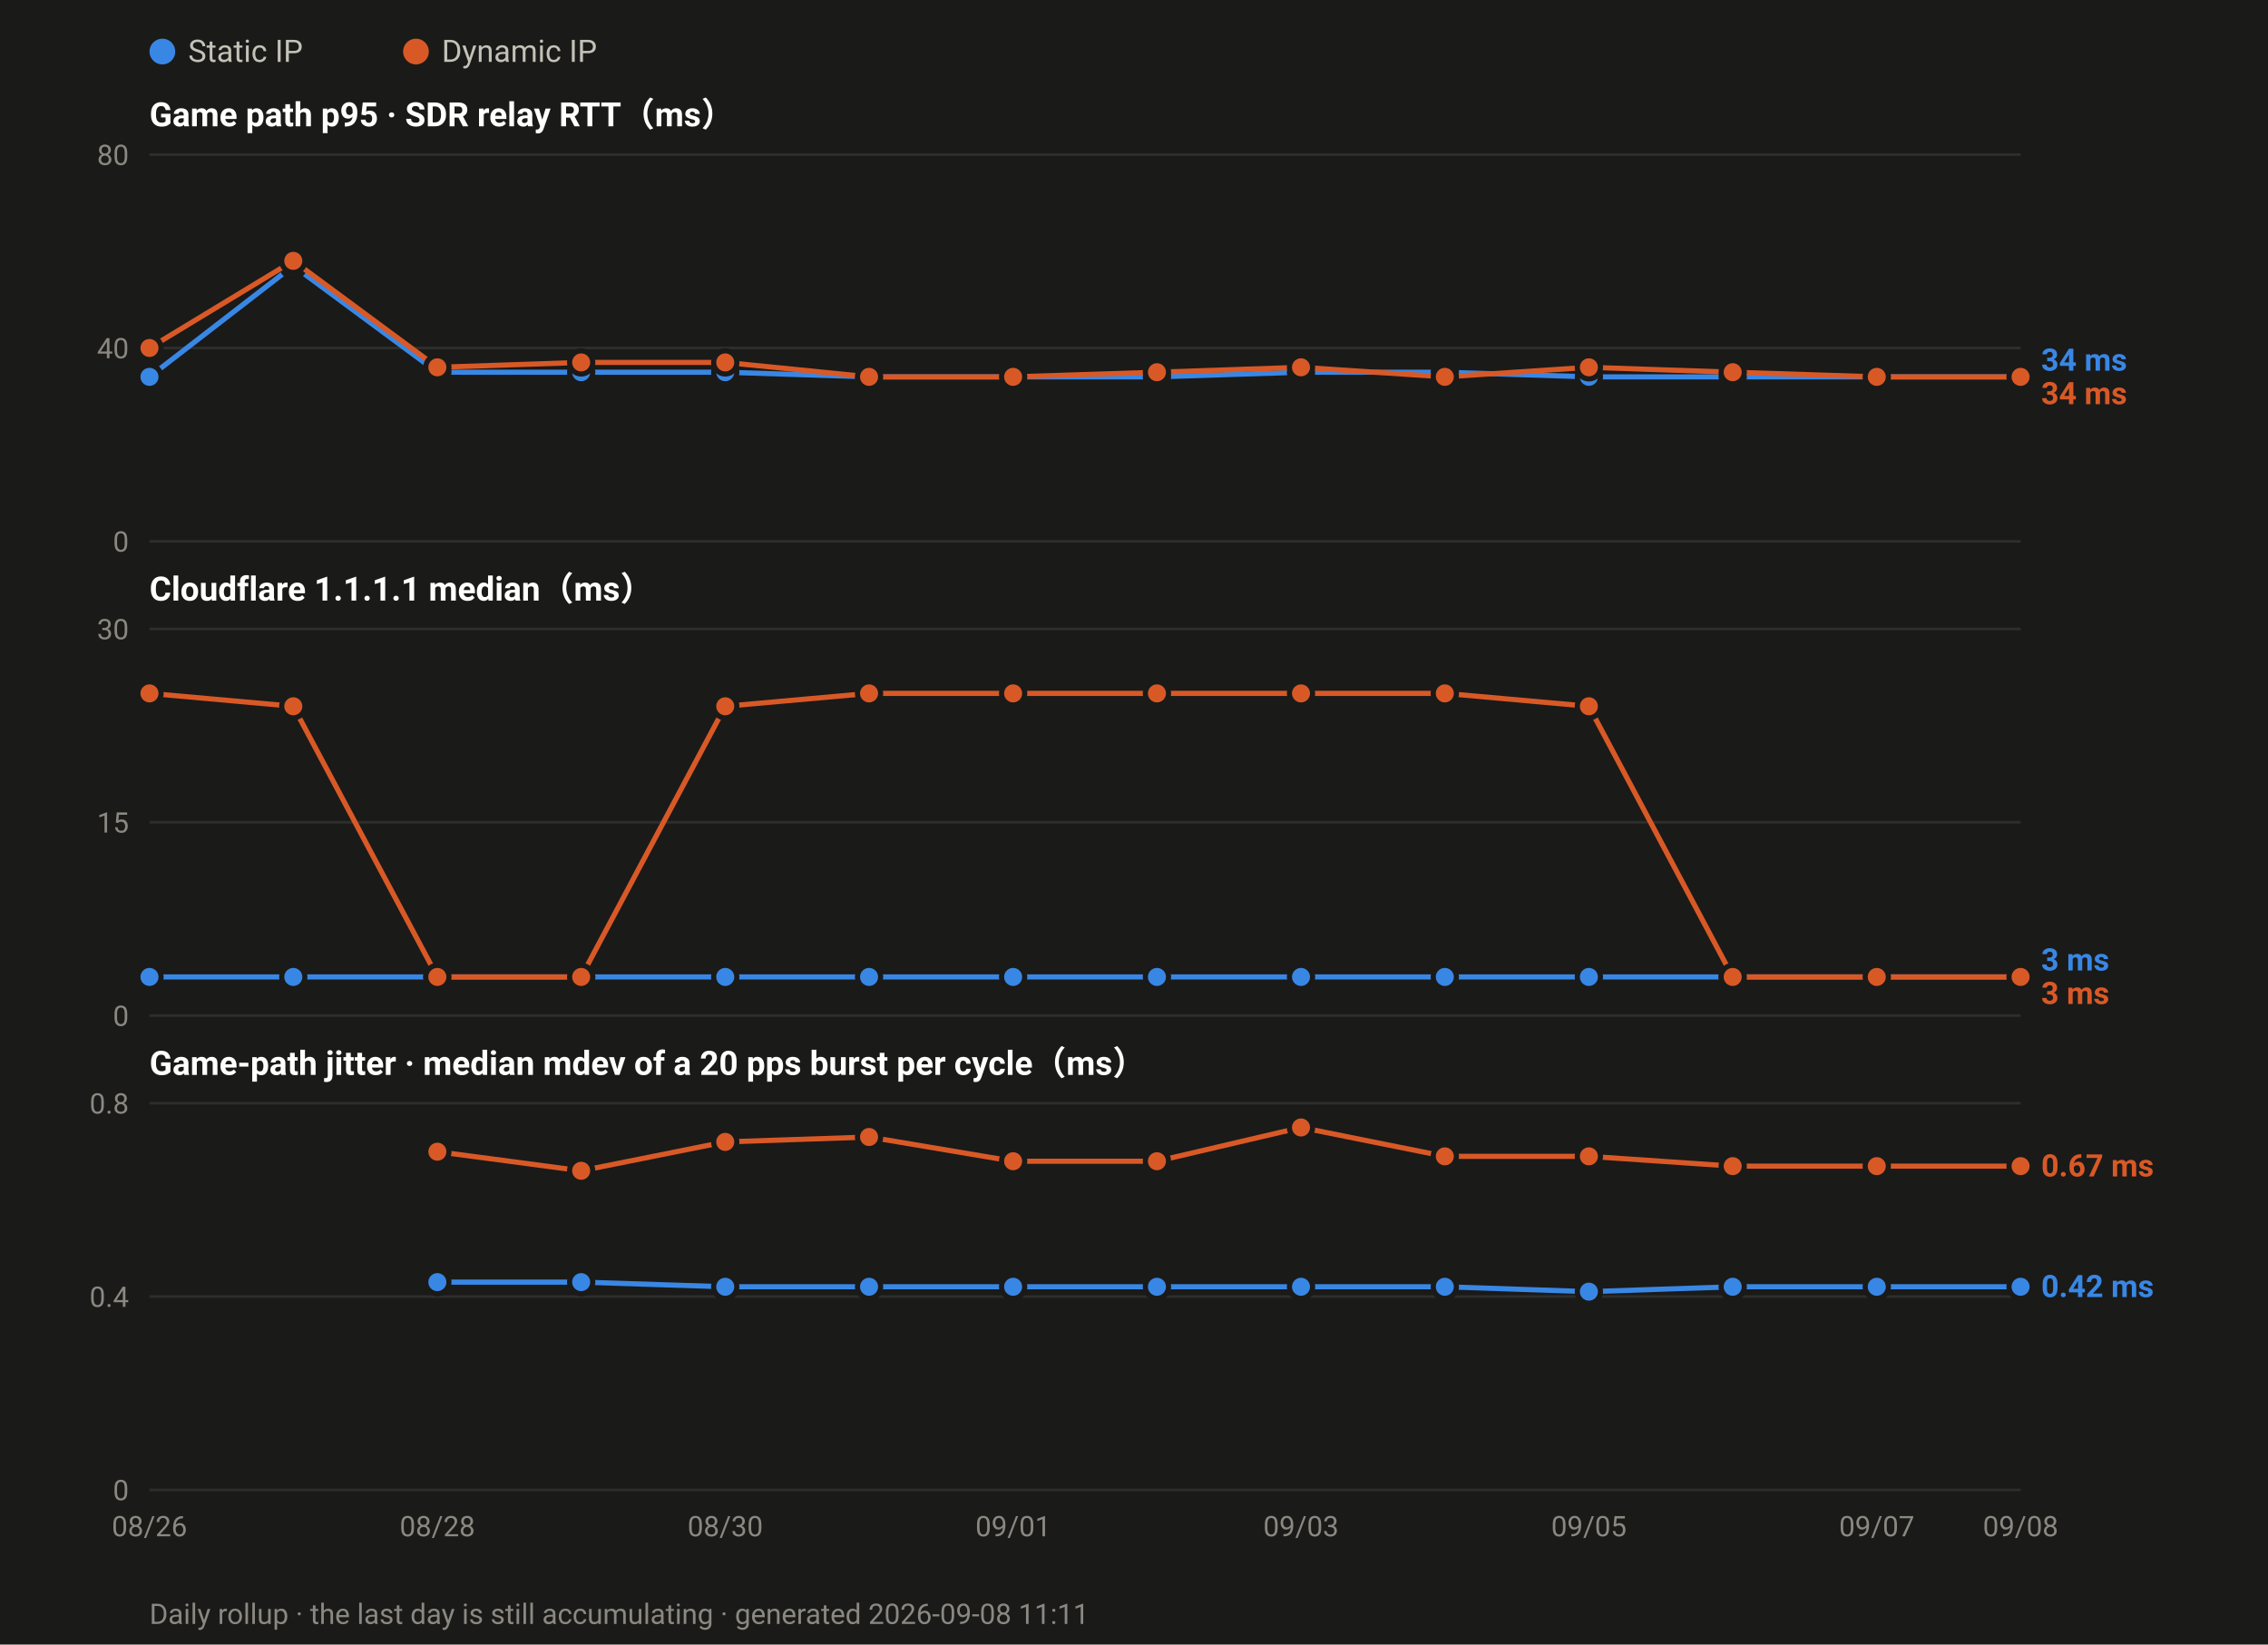
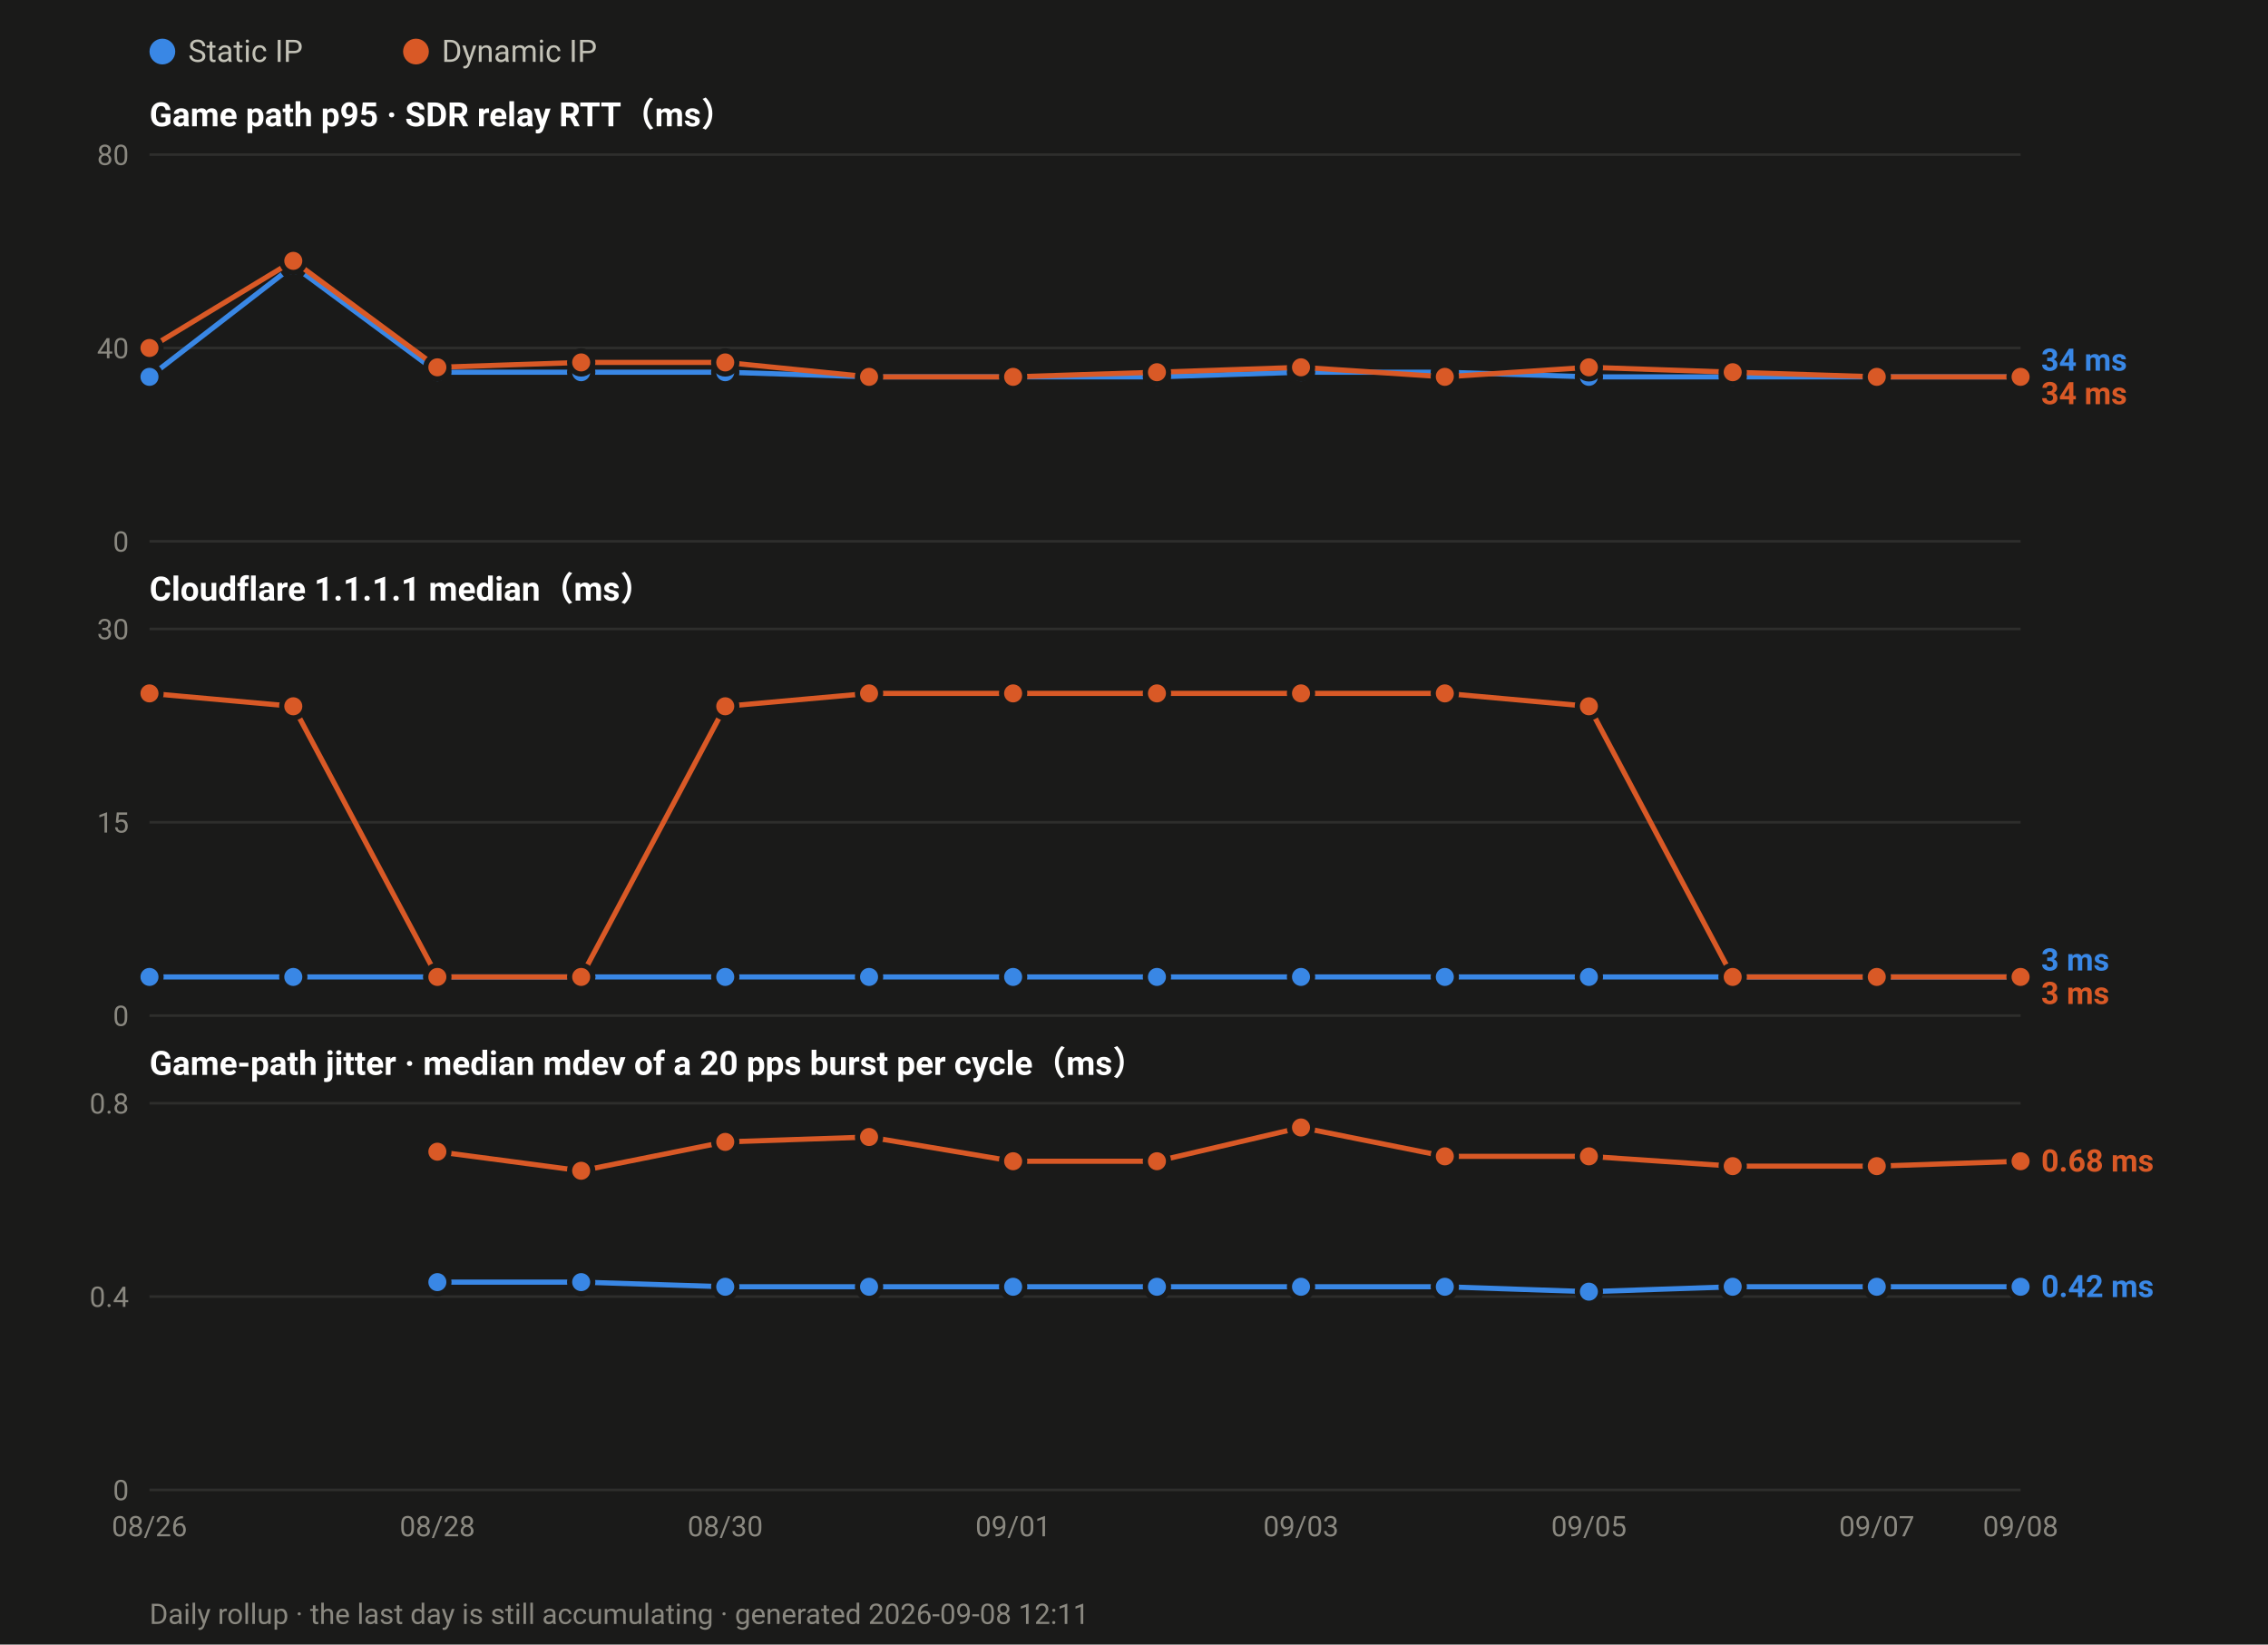
<svg xmlns="http://www.w3.org/2000/svg" width="880" height="638" viewBox="0 0 880 638" font-family="ui-sans-serif,-apple-system,Segoe UI,Roboto,Helvetica,Arial,sans-serif">
  <rect width="880" height="638" fill="#1a1a19" />
  <circle cx="63.0" cy="20" r="5" fill="#3987e5" />
  <text x="73.0" y="24" font-size="12" fill="#c3c2b7">Static IP</text>
  <circle cx="161.4" cy="20" r="5" fill="#d95926" />
  <text x="171.4" y="24" font-size="12" fill="#c3c2b7">Dynamic IP</text>
  <text x="58" y="49.0" font-size="13" font-weight="600" fill="#ffffff">Game path p95 · SDR relay RTT（ms）</text>
  <line x1="58" y1="210.0" x2="784.0" y2="210.0" stroke="#2e2e2c" stroke-width="1" />
  <text x="50" y="214.0" font-size="11" text-anchor="end" fill="#8a8880">0</text>
  <line x1="58" y1="135.0" x2="784.0" y2="135.0" stroke="#2e2e2c" stroke-width="1" />
  <text x="50" y="139.0" font-size="11" text-anchor="end" fill="#8a8880">40</text>
  <line x1="58" y1="60.0" x2="784.0" y2="60.0" stroke="#2e2e2c" stroke-width="1" />
  <text x="50" y="64.0" font-size="11" text-anchor="end" fill="#8a8880">80</text>
  <polyline fill="none" stroke="#3987e5" stroke-width="2" stroke-linejoin="round" points="58.0,146.2 113.8,103.1 169.7,144.4 225.5,144.4 281.4,144.4 337.2,146.2 393.1,146.2 448.9,146.2 504.8,144.4 560.6,144.4 616.5,146.2 672.3,146.2 728.2,146.2 784.0,146.2" />
  <circle cx="58.0" cy="146.2" r="4.5" fill="#3987e5" stroke="#1a1a19" stroke-width="2" />
  <circle cx="113.8" cy="103.1" r="4.5" fill="#3987e5" stroke="#1a1a19" stroke-width="2" />
  <circle cx="169.7" cy="144.4" r="4.5" fill="#3987e5" stroke="#1a1a19" stroke-width="2" />
  <circle cx="225.5" cy="144.4" r="4.5" fill="#3987e5" stroke="#1a1a19" stroke-width="2" />
  <circle cx="281.4" cy="144.4" r="4.5" fill="#3987e5" stroke="#1a1a19" stroke-width="2" />
  <circle cx="337.2" cy="146.2" r="4.5" fill="#3987e5" stroke="#1a1a19" stroke-width="2" />
  <circle cx="393.1" cy="146.2" r="4.5" fill="#3987e5" stroke="#1a1a19" stroke-width="2" />
  <circle cx="448.9" cy="146.2" r="4.5" fill="#3987e5" stroke="#1a1a19" stroke-width="2" />
  <circle cx="504.8" cy="144.4" r="4.5" fill="#3987e5" stroke="#1a1a19" stroke-width="2" />
  <circle cx="560.6" cy="144.4" r="4.5" fill="#3987e5" stroke="#1a1a19" stroke-width="2" />
  <circle cx="616.5" cy="146.2" r="4.5" fill="#3987e5" stroke="#1a1a19" stroke-width="2" />
  <circle cx="672.3" cy="146.2" r="4.5" fill="#3987e5" stroke="#1a1a19" stroke-width="2" />
  <circle cx="728.2" cy="146.2" r="4.5" fill="#3987e5" stroke="#1a1a19" stroke-width="2" />
  <circle cx="784.0" cy="146.2" r="4.5" fill="#3987e5" stroke="#1a1a19" stroke-width="2" />
  <polyline fill="none" stroke="#d95926" stroke-width="2" stroke-linejoin="round" points="58.0,135.0 113.8,101.2 169.7,142.5 225.5,140.6 281.4,140.6 337.2,146.2 393.1,146.2 448.9,144.4 504.8,142.5 560.6,146.2 616.5,142.5 672.3,144.4 728.2,146.2 784.0,146.2" />
  <circle cx="58.0" cy="135.0" r="4.5" fill="#d95926" stroke="#1a1a19" stroke-width="2" />
  <circle cx="113.8" cy="101.2" r="4.5" fill="#d95926" stroke="#1a1a19" stroke-width="2" />
  <circle cx="169.7" cy="142.5" r="4.5" fill="#d95926" stroke="#1a1a19" stroke-width="2" />
  <circle cx="225.5" cy="140.6" r="4.5" fill="#d95926" stroke="#1a1a19" stroke-width="2" />
  <circle cx="281.4" cy="140.6" r="4.5" fill="#d95926" stroke="#1a1a19" stroke-width="2" />
  <circle cx="337.2" cy="146.2" r="4.5" fill="#d95926" stroke="#1a1a19" stroke-width="2" />
  <circle cx="393.1" cy="146.2" r="4.5" fill="#d95926" stroke="#1a1a19" stroke-width="2" />
  <circle cx="448.9" cy="144.4" r="4.5" fill="#d95926" stroke="#1a1a19" stroke-width="2" />
  <circle cx="504.8" cy="142.5" r="4.5" fill="#d95926" stroke="#1a1a19" stroke-width="2" />
  <circle cx="560.6" cy="146.2" r="4.5" fill="#d95926" stroke="#1a1a19" stroke-width="2" />
  <circle cx="616.5" cy="142.5" r="4.5" fill="#d95926" stroke="#1a1a19" stroke-width="2" />
  <circle cx="672.3" cy="144.4" r="4.5" fill="#d95926" stroke="#1a1a19" stroke-width="2" />
  <circle cx="728.2" cy="146.2" r="4.5" fill="#d95926" stroke="#1a1a19" stroke-width="2" />
  <circle cx="784.0" cy="146.2" r="4.5" fill="#d95926" stroke="#1a1a19" stroke-width="2" />
  <text x="792.0" y="143.8" font-size="12" font-weight="600" fill="#3987e5">34 ms</text>
  <text x="792.0" y="156.8" font-size="12" font-weight="600" fill="#d95926">34 ms</text>
  <text x="58" y="233.0" font-size="13" font-weight="600" fill="#ffffff">Cloudflare 1.1.1.1 median（ms）</text>
  <line x1="58" y1="394.0" x2="784.0" y2="394.0" stroke="#2e2e2c" stroke-width="1" />
  <text x="50" y="398.0" font-size="11" text-anchor="end" fill="#8a8880">0</text>
  <line x1="58" y1="319.0" x2="784.0" y2="319.0" stroke="#2e2e2c" stroke-width="1" />
  <text x="50" y="323.0" font-size="11" text-anchor="end" fill="#8a8880">15</text>
  <line x1="58" y1="244.0" x2="784.0" y2="244.0" stroke="#2e2e2c" stroke-width="1" />
  <text x="50" y="248.0" font-size="11" text-anchor="end" fill="#8a8880">30</text>
  <polyline fill="none" stroke="#3987e5" stroke-width="2" stroke-linejoin="round" points="58.0,379.0 113.8,379.0 169.7,379.0 225.5,379.0 281.4,379.0 337.2,379.0 393.1,379.0 448.9,379.0 504.8,379.0 560.6,379.0 616.5,379.0 672.3,379.0 728.2,379.0 784.0,379.0" />
  <circle cx="58.0" cy="379.0" r="4.5" fill="#3987e5" stroke="#1a1a19" stroke-width="2" />
  <circle cx="113.8" cy="379.0" r="4.5" fill="#3987e5" stroke="#1a1a19" stroke-width="2" />
  <circle cx="169.7" cy="379.0" r="4.5" fill="#3987e5" stroke="#1a1a19" stroke-width="2" />
  <circle cx="225.5" cy="379.0" r="4.5" fill="#3987e5" stroke="#1a1a19" stroke-width="2" />
  <circle cx="281.4" cy="379.0" r="4.5" fill="#3987e5" stroke="#1a1a19" stroke-width="2" />
  <circle cx="337.2" cy="379.0" r="4.5" fill="#3987e5" stroke="#1a1a19" stroke-width="2" />
  <circle cx="393.1" cy="379.0" r="4.5" fill="#3987e5" stroke="#1a1a19" stroke-width="2" />
  <circle cx="448.9" cy="379.0" r="4.5" fill="#3987e5" stroke="#1a1a19" stroke-width="2" />
  <circle cx="504.8" cy="379.0" r="4.5" fill="#3987e5" stroke="#1a1a19" stroke-width="2" />
  <circle cx="560.6" cy="379.0" r="4.5" fill="#3987e5" stroke="#1a1a19" stroke-width="2" />
  <circle cx="616.5" cy="379.0" r="4.5" fill="#3987e5" stroke="#1a1a19" stroke-width="2" />
  <circle cx="672.3" cy="379.0" r="4.5" fill="#3987e5" stroke="#1a1a19" stroke-width="2" />
  <circle cx="728.2" cy="379.0" r="4.5" fill="#3987e5" stroke="#1a1a19" stroke-width="2" />
  <circle cx="784.0" cy="379.0" r="4.5" fill="#3987e5" stroke="#1a1a19" stroke-width="2" />
  <polyline fill="none" stroke="#d95926" stroke-width="2" stroke-linejoin="round" points="58.0,269.0 113.8,274.0 169.7,379.0 225.5,379.0 281.4,274.0 337.2,269.0 393.1,269.0 448.9,269.0 504.8,269.0 560.6,269.0 616.5,274.0 672.3,379.0 728.2,379.0 784.0,379.0" />
  <circle cx="58.0" cy="269.0" r="4.5" fill="#d95926" stroke="#1a1a19" stroke-width="2" />
  <circle cx="113.8" cy="274.0" r="4.5" fill="#d95926" stroke="#1a1a19" stroke-width="2" />
  <circle cx="169.7" cy="379.0" r="4.5" fill="#d95926" stroke="#1a1a19" stroke-width="2" />
  <circle cx="225.5" cy="379.0" r="4.5" fill="#d95926" stroke="#1a1a19" stroke-width="2" />
  <circle cx="281.4" cy="274.0" r="4.5" fill="#d95926" stroke="#1a1a19" stroke-width="2" />
  <circle cx="337.2" cy="269.0" r="4.5" fill="#d95926" stroke="#1a1a19" stroke-width="2" />
  <circle cx="393.1" cy="269.0" r="4.5" fill="#d95926" stroke="#1a1a19" stroke-width="2" />
  <circle cx="448.9" cy="269.0" r="4.5" fill="#d95926" stroke="#1a1a19" stroke-width="2" />
  <circle cx="504.8" cy="269.0" r="4.5" fill="#d95926" stroke="#1a1a19" stroke-width="2" />
  <circle cx="560.6" cy="269.0" r="4.5" fill="#d95926" stroke="#1a1a19" stroke-width="2" />
  <circle cx="616.5" cy="274.0" r="4.5" fill="#d95926" stroke="#1a1a19" stroke-width="2" />
  <circle cx="672.3" cy="379.0" r="4.5" fill="#d95926" stroke="#1a1a19" stroke-width="2" />
  <circle cx="728.2" cy="379.0" r="4.5" fill="#d95926" stroke="#1a1a19" stroke-width="2" />
  <circle cx="784.0" cy="379.0" r="4.5" fill="#d95926" stroke="#1a1a19" stroke-width="2" />
  <text x="792.0" y="376.5" font-size="12" font-weight="600" fill="#3987e5">3 ms</text>
  <text x="792.0" y="389.5" font-size="12" font-weight="600" fill="#d95926">3 ms</text>
  <text x="58" y="417.0" font-size="13" font-weight="600" fill="#ffffff">Game-path jitter · median mdev of a 20 pps burst per cycle（ms）</text>
  <line x1="58" y1="578.0" x2="784.0" y2="578.0" stroke="#2e2e2c" stroke-width="1" />
  <text x="50" y="582.0" font-size="11" text-anchor="end" fill="#8a8880">0</text>
  <line x1="58" y1="503.0" x2="784.0" y2="503.0" stroke="#2e2e2c" stroke-width="1" />
  <text x="50" y="507.0" font-size="11" text-anchor="end" fill="#8a8880">0.4</text>
  <line x1="58" y1="428.0" x2="784.0" y2="428.0" stroke="#2e2e2c" stroke-width="1" />
  <text x="50" y="432.0" font-size="11" text-anchor="end" fill="#8a8880">0.8</text>
  <polyline fill="none" stroke="#3987e5" stroke-width="2" stroke-linejoin="round" points="169.7,497.4 225.5,497.4 281.4,499.2 337.2,499.2 393.1,499.2 448.9,499.2 504.8,499.2 560.6,499.2 616.5,501.1 672.3,499.2 728.2,499.2 784.0,499.2" />
  <circle cx="169.7" cy="497.4" r="4.5" fill="#3987e5" stroke="#1a1a19" stroke-width="2" />
  <circle cx="225.5" cy="497.4" r="4.5" fill="#3987e5" stroke="#1a1a19" stroke-width="2" />
  <circle cx="281.4" cy="499.2" r="4.5" fill="#3987e5" stroke="#1a1a19" stroke-width="2" />
  <circle cx="337.2" cy="499.2" r="4.5" fill="#3987e5" stroke="#1a1a19" stroke-width="2" />
  <circle cx="393.1" cy="499.2" r="4.5" fill="#3987e5" stroke="#1a1a19" stroke-width="2" />
  <circle cx="448.9" cy="499.2" r="4.5" fill="#3987e5" stroke="#1a1a19" stroke-width="2" />
  <circle cx="504.8" cy="499.2" r="4.5" fill="#3987e5" stroke="#1a1a19" stroke-width="2" />
  <circle cx="560.6" cy="499.2" r="4.5" fill="#3987e5" stroke="#1a1a19" stroke-width="2" />
  <circle cx="616.5" cy="501.1" r="4.5" fill="#3987e5" stroke="#1a1a19" stroke-width="2" />
  <circle cx="672.3" cy="499.2" r="4.5" fill="#3987e5" stroke="#1a1a19" stroke-width="2" />
  <circle cx="728.2" cy="499.2" r="4.5" fill="#3987e5" stroke="#1a1a19" stroke-width="2" />
  <circle cx="784.0" cy="499.2" r="4.5" fill="#3987e5" stroke="#1a1a19" stroke-width="2" />
-   <polyline fill="none" stroke="#d95926" stroke-width="2" stroke-linejoin="round" points="169.7,446.8 225.5,454.2 281.4,443.0 337.2,441.1 393.1,450.5 448.9,450.5 504.8,437.4 560.6,448.6 616.5,448.6 672.3,452.4 728.2,452.4 784.0,452.4" />
+   <polyline fill="none" stroke="#d95926" stroke-width="2" stroke-linejoin="round" points="169.7,446.8 225.5,454.2 281.4,443.0 337.2,441.1 393.1,450.5 448.9,450.5 504.8,437.4 560.6,448.6 616.5,448.6 672.3,452.4 728.2,452.4 784.0,450.5" />
  <circle cx="169.7" cy="446.8" r="4.5" fill="#d95926" stroke="#1a1a19" stroke-width="2" />
  <circle cx="225.5" cy="454.2" r="4.5" fill="#d95926" stroke="#1a1a19" stroke-width="2" />
  <circle cx="281.4" cy="443.0" r="4.5" fill="#d95926" stroke="#1a1a19" stroke-width="2" />
  <circle cx="337.2" cy="441.1" r="4.5" fill="#d95926" stroke="#1a1a19" stroke-width="2" />
  <circle cx="393.1" cy="450.5" r="4.5" fill="#d95926" stroke="#1a1a19" stroke-width="2" />
  <circle cx="448.9" cy="450.5" r="4.5" fill="#d95926" stroke="#1a1a19" stroke-width="2" />
  <circle cx="504.8" cy="437.4" r="4.5" fill="#d95926" stroke="#1a1a19" stroke-width="2" />
  <circle cx="560.6" cy="448.6" r="4.5" fill="#d95926" stroke="#1a1a19" stroke-width="2" />
  <circle cx="616.5" cy="448.6" r="4.5" fill="#d95926" stroke="#1a1a19" stroke-width="2" />
  <circle cx="672.3" cy="452.4" r="4.5" fill="#d95926" stroke="#1a1a19" stroke-width="2" />
  <circle cx="728.2" cy="452.4" r="4.5" fill="#d95926" stroke="#1a1a19" stroke-width="2" />
-   <circle cx="784.0" cy="452.4" r="4.5" fill="#d95926" stroke="#1a1a19" stroke-width="2" />
-   <text x="792.0" y="456.4" font-size="12" font-weight="600" fill="#d95926">0.67 ms</text>
+   <circle cx="784.0" cy="450.5" r="4.5" fill="#d95926" stroke="#1a1a19" stroke-width="2" />
+   <text x="792.0" y="454.5" font-size="12" font-weight="600" fill="#d95926">0.68 ms</text>
  <text x="792.0" y="503.2" font-size="12" font-weight="600" fill="#3987e5">0.42 ms</text>
  <text x="58.0" y="596.0" font-size="11" text-anchor="middle" fill="#8a8880">08/26</text>
  <text x="169.7" y="596.0" font-size="11" text-anchor="middle" fill="#8a8880">08/28</text>
  <text x="281.4" y="596.0" font-size="11" text-anchor="middle" fill="#8a8880">08/30</text>
  <text x="393.1" y="596.0" font-size="11" text-anchor="middle" fill="#8a8880">09/01</text>
  <text x="504.8" y="596.0" font-size="11" text-anchor="middle" fill="#8a8880">09/03</text>
  <text x="616.5" y="596.0" font-size="11" text-anchor="middle" fill="#8a8880">09/05</text>
  <text x="728.2" y="596.0" font-size="11" text-anchor="middle" fill="#8a8880">09/07</text>
  <text x="784.0" y="596.0" font-size="11" text-anchor="middle" fill="#8a8880">09/08</text>
-   <text x="58" y="630" font-size="11" fill="#8a8880">Daily rollup · the last day is still accumulating · generated 2026-09-08 11:11</text>
+   <text x="58" y="630" font-size="11" fill="#8a8880">Daily rollup · the last day is still accumulating · generated 2026-09-08 12:11</text>
</svg>
